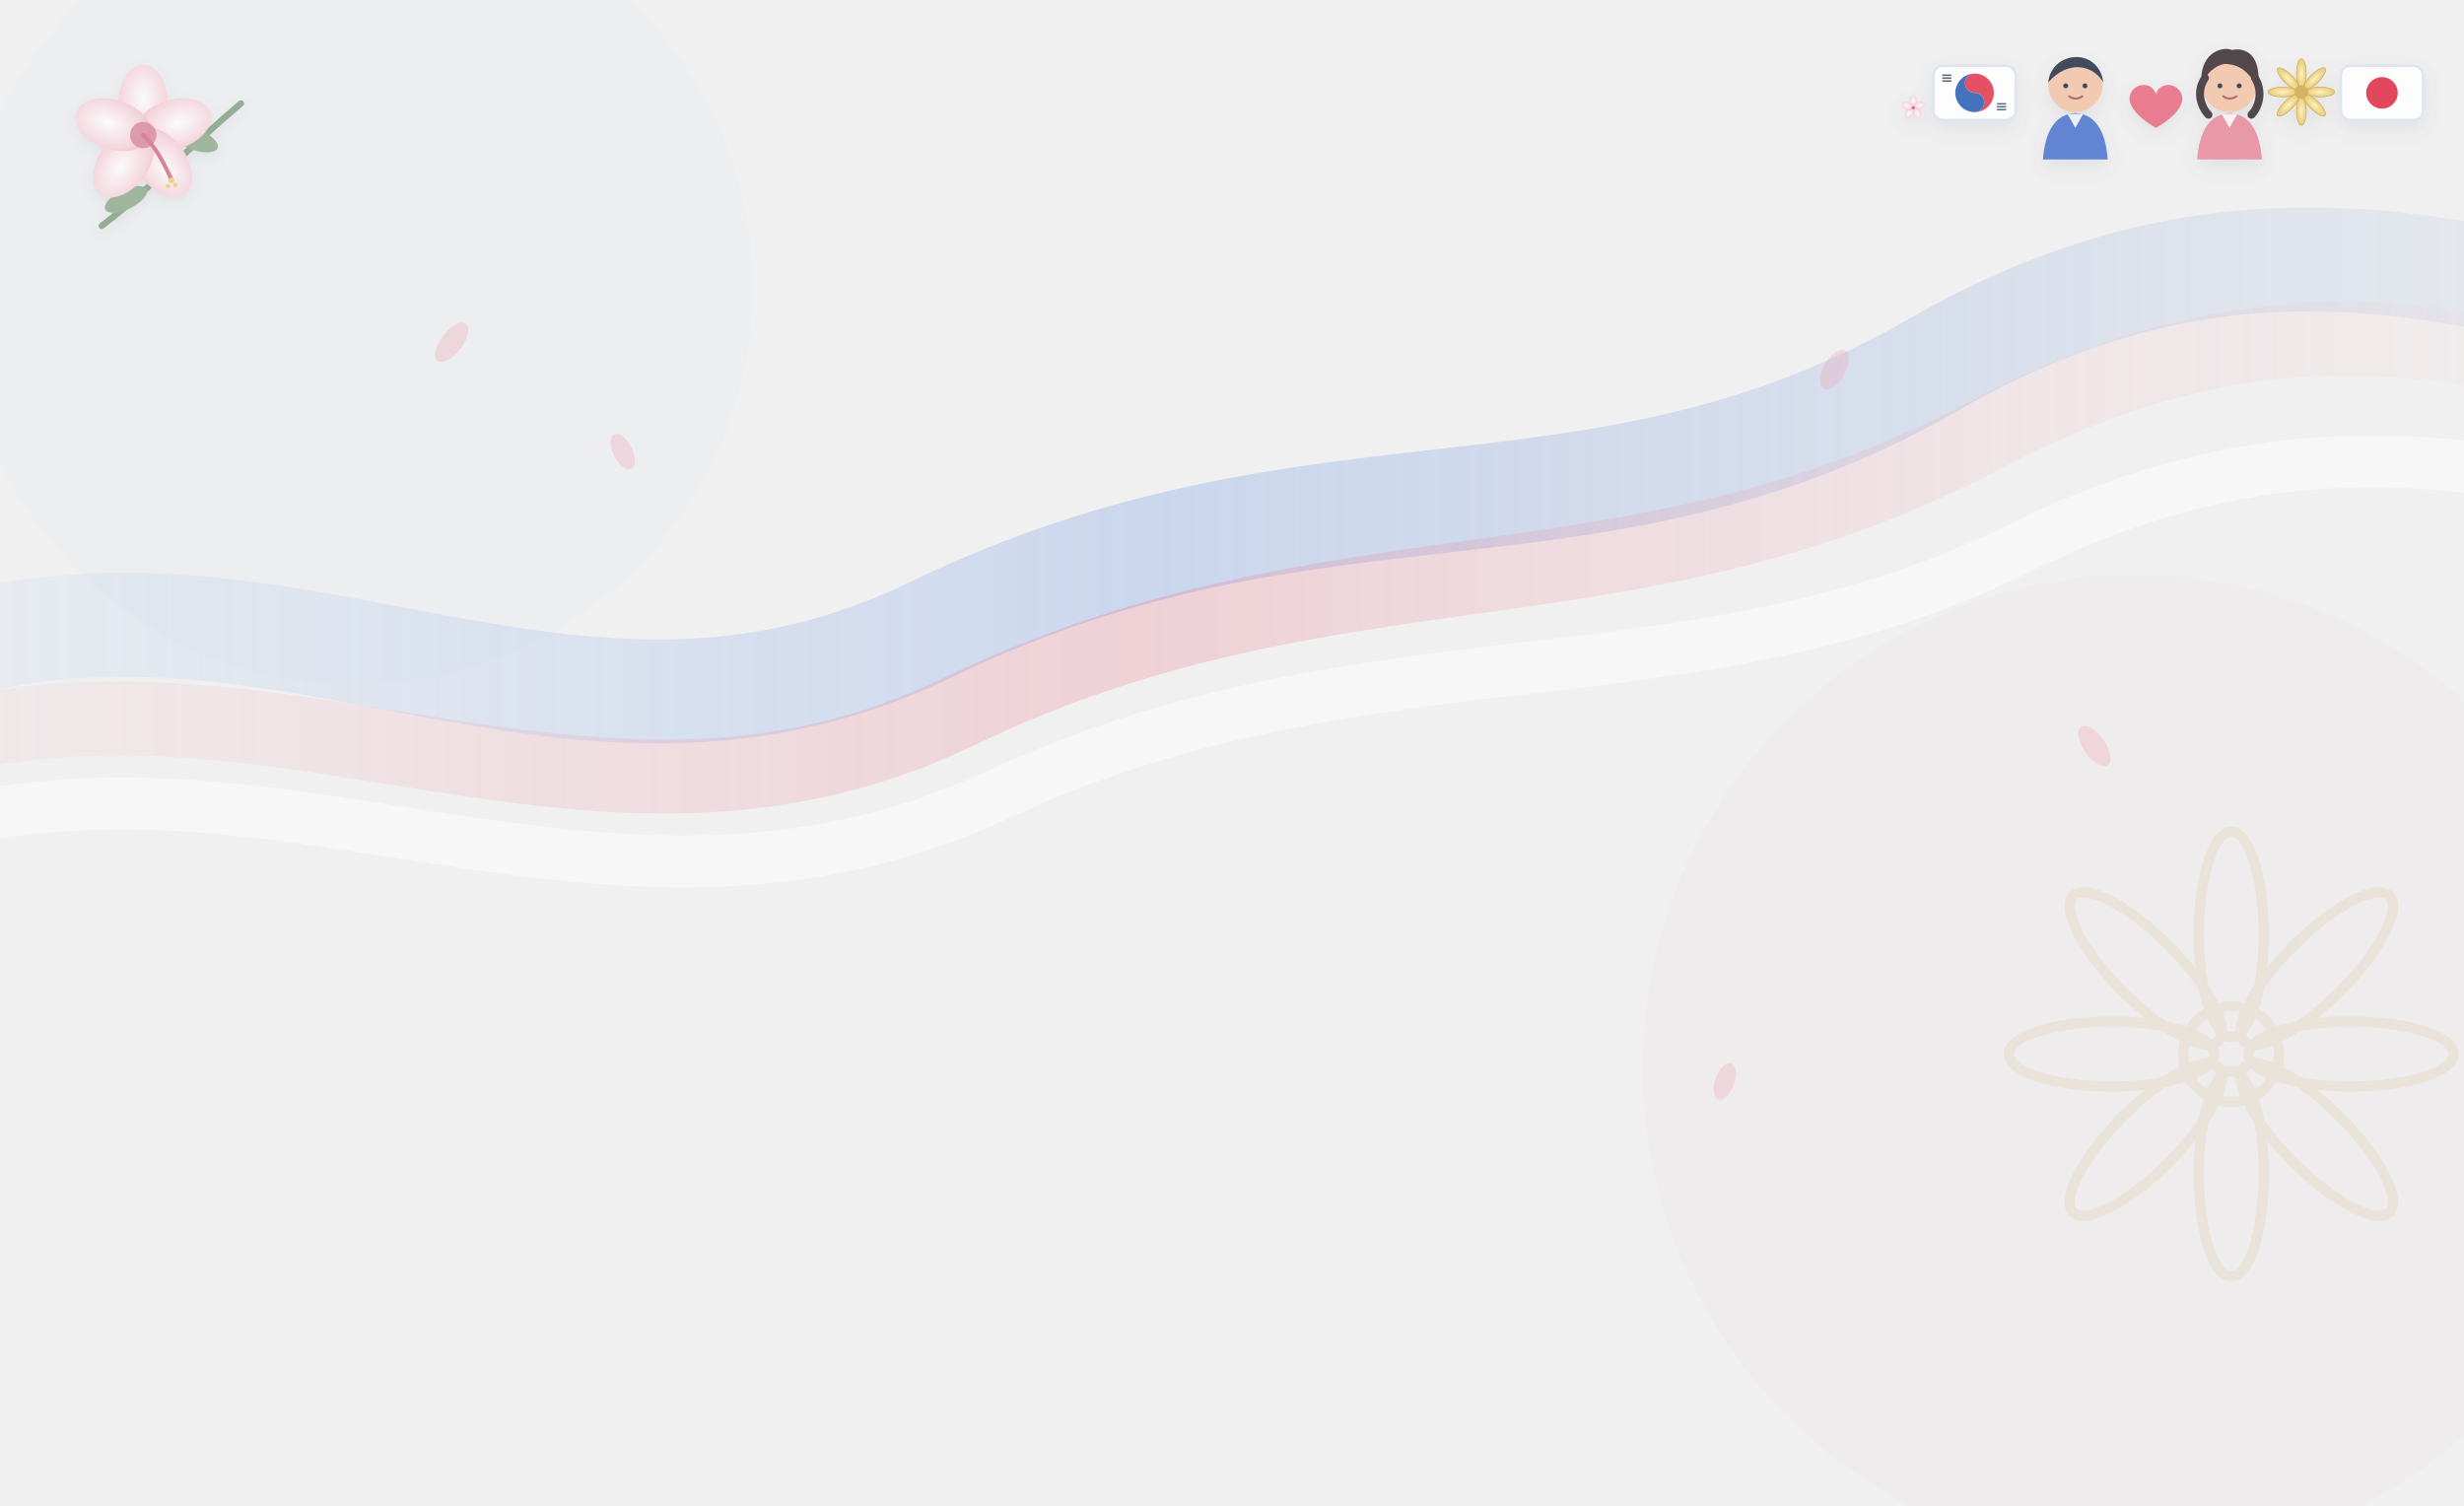
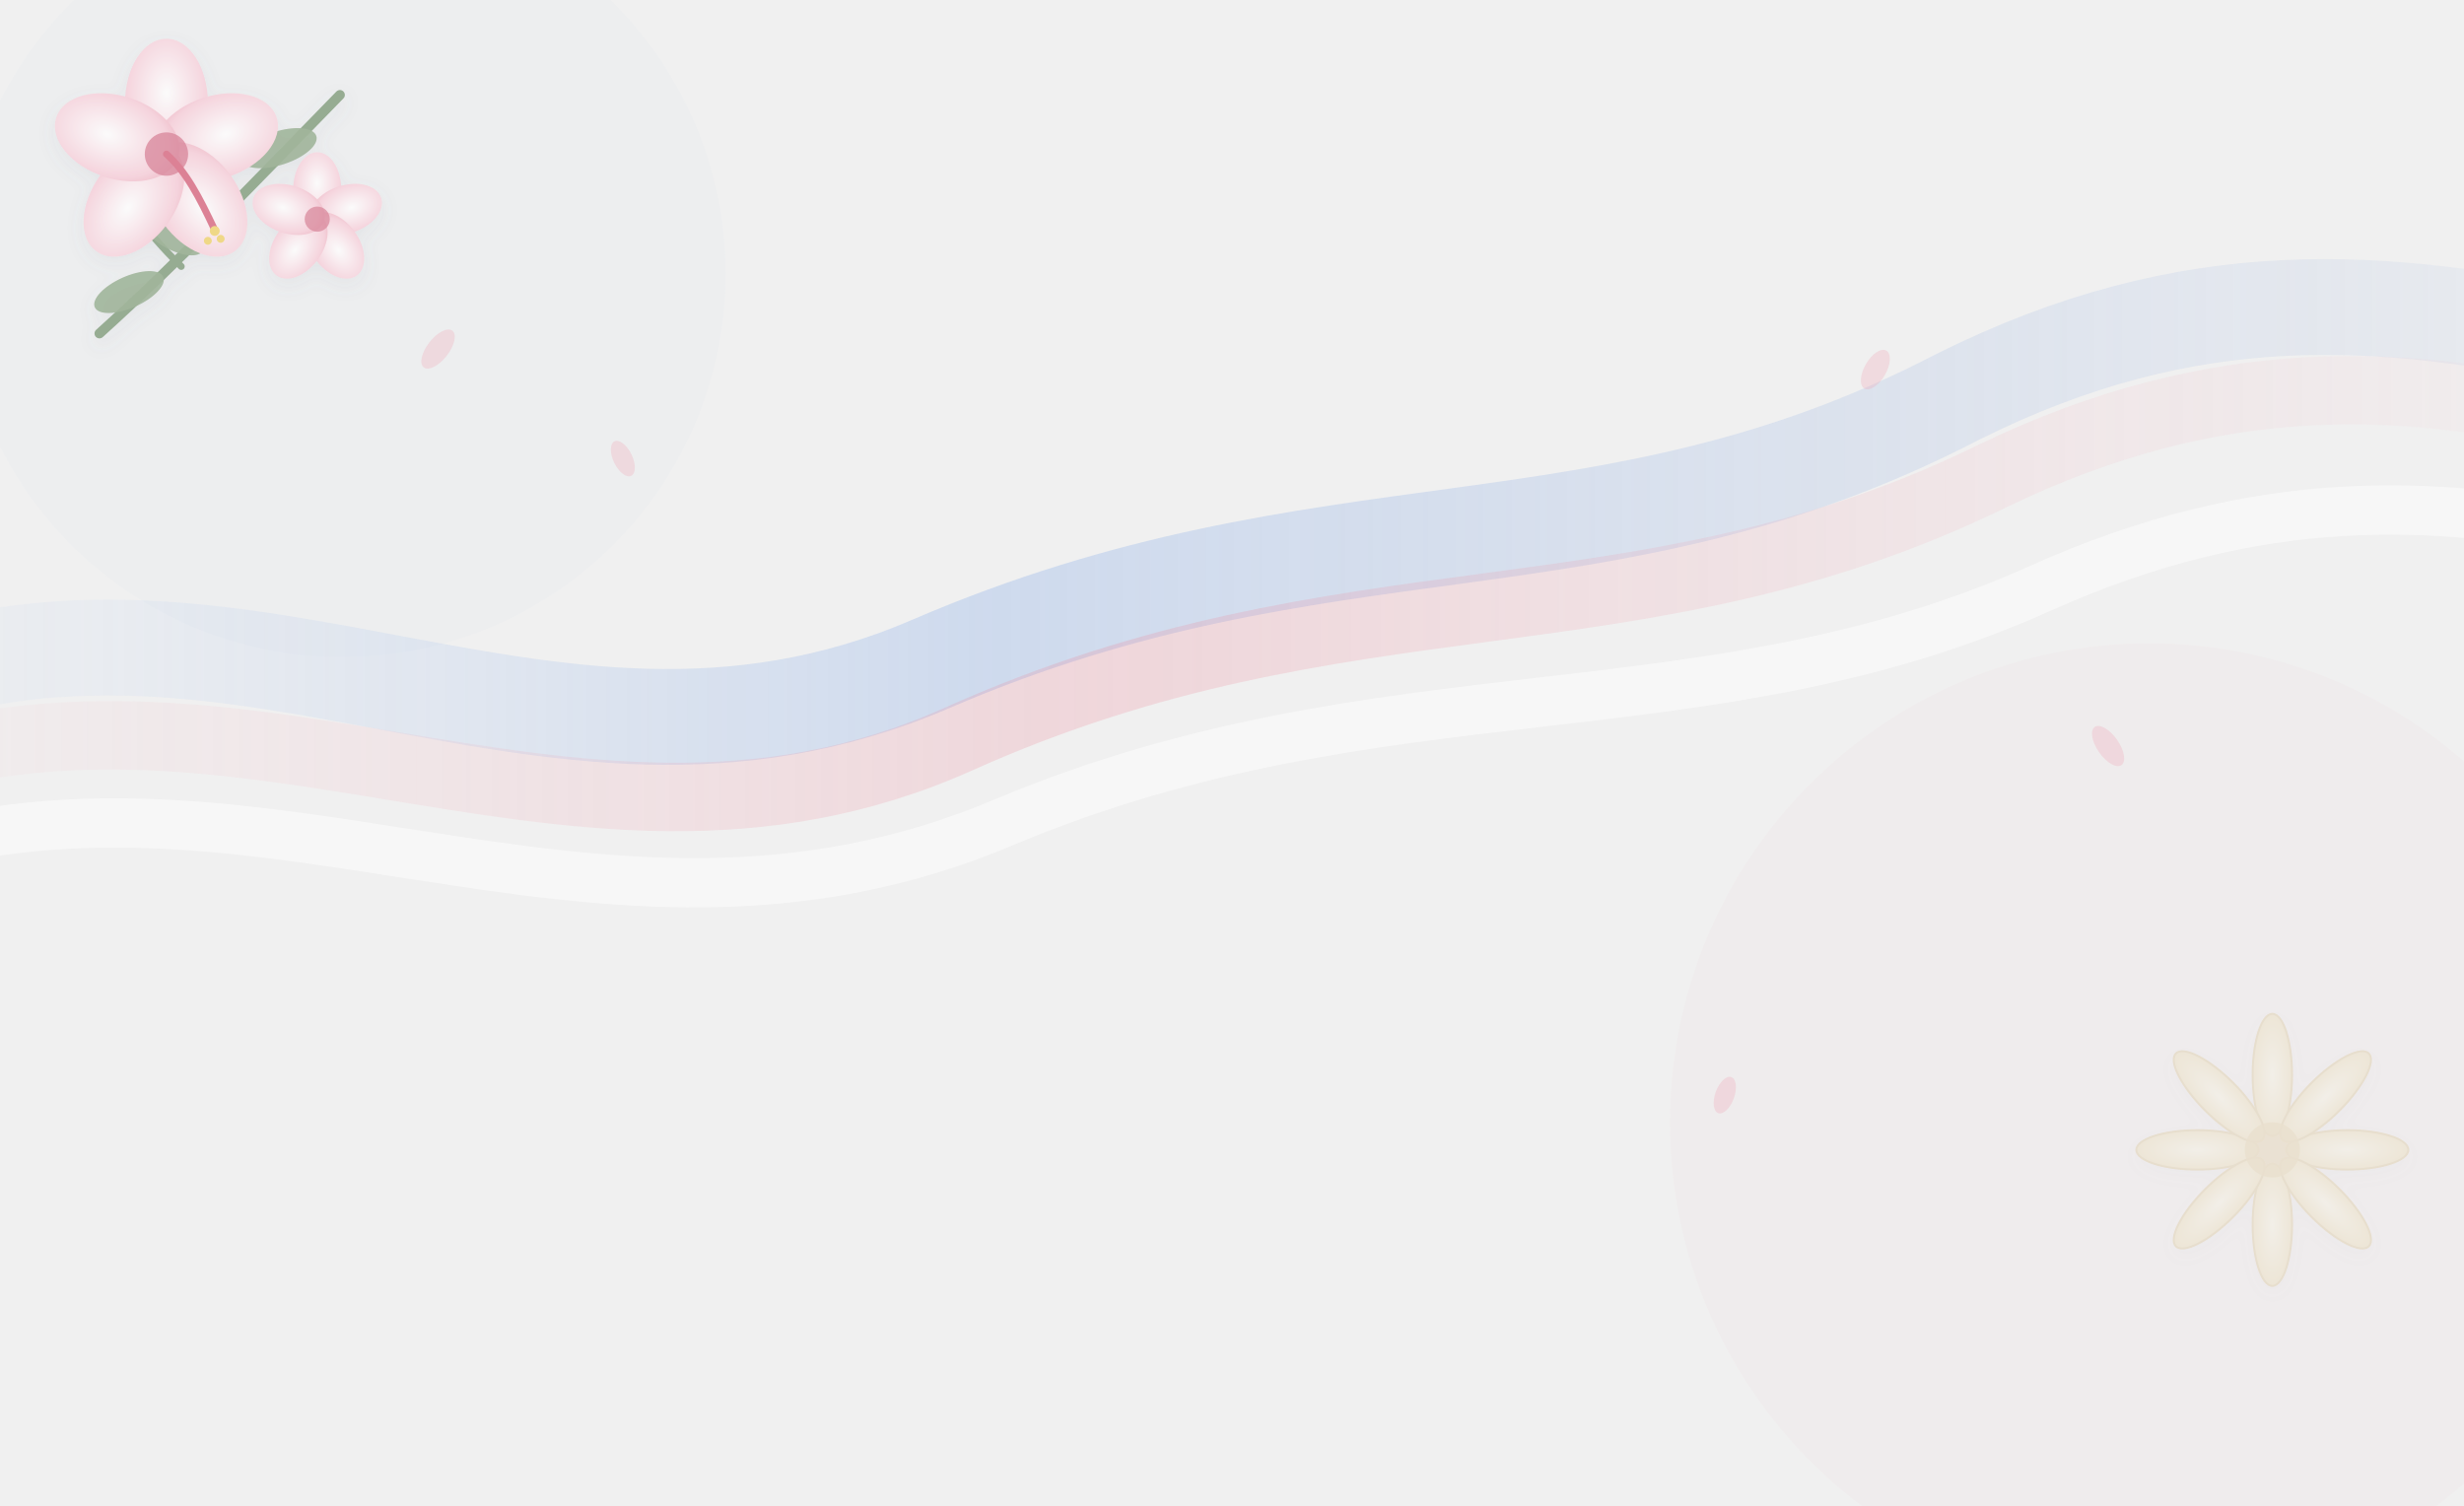
- <svg xmlns="http://www.w3.org/2000/svg" viewBox="0 0 1800 1100" role="img" aria-label="Decorative Korean Japanese couple background">
+ <svg xmlns="http://www.w3.org/2000/svg" viewBox="0 0 1800 1100" role="img" aria-label="Soft Korean Japanese floral background">
  <defs>
    <linearGradient id="blueWave" x1="0" y1="0" x2="1" y2="0">
-       <stop offset="0" stop-color="#9fc2f4" stop-opacity=".08" />
-       <stop offset=".48" stop-color="#6b96e6" stop-opacity=".28" />
-       <stop offset="1" stop-color="#4774ca" stop-opacity=".05" />
+       <stop offset="0" stop-color="#b8d0f5" stop-opacity=".05" />
+       <stop offset=".42" stop-color="#78a2e7" stop-opacity=".28" />
+       <stop offset="1" stop-color="#6c93d9" stop-opacity=".05" />
    </linearGradient>
    <linearGradient id="redWave" x1="0" y1="0" x2="1" y2="0">
-       <stop offset="0" stop-color="#f0a1b0" stop-opacity=".06" />
-       <stop offset=".48" stop-color="#e96e83" stop-opacity=".24" />
-       <stop offset="1" stop-color="#f3a8b5" stop-opacity=".04" />
+       <stop offset="0" stop-color="#f4b7c3" stop-opacity=".04" />
+       <stop offset=".46" stop-color="#ec8496" stop-opacity=".24" />
+       <stop offset="1" stop-color="#f2a9b7" stop-opacity=".04" />
    </linearGradient>
-     <radialGradient id="mugunghwa" cx="50%" cy="42%" r="72%">
+     <radialGradient id="mugu" cx="50%" cy="42%" r="72%">
      <stop offset="0" stop-color="#fff" />
-       <stop offset=".67" stop-color="#f7cbd7" />
+       <stop offset=".68" stop-color="#f7cbd7" />
      <stop offset="1" stop-color="#e997ab" />
    </radialGradient>
    <radialGradient id="kiku" cx="50%" cy="50%" r="70%">
-       <stop offset="0" stop-color="#fff4ba" />
-       <stop offset=".62" stop-color="#eacb73" />
-       <stop offset="1" stop-color="#c79d3c" />
+       <stop offset="0" stop-color="#fff8d2" />
+       <stop offset=".65" stop-color="#e9cf82" />
+       <stop offset="1" stop-color="#caa853" />
    </radialGradient>
-     <filter id="shadow" x="-40%" y="-40%" width="180%" height="180%">
-       <feDropShadow dx="0" dy="8" stdDeviation="10" flood-color="#64748b" flood-opacity=".14" />
+     <filter id="shadow" x="-35%" y="-35%" width="170%" height="170%">
+       <feDropShadow dx="0" dy="7" stdDeviation="9" flood-color="#64748b" flood-opacity=".10" />
    </filter>
  </defs>
-   <circle cx="260" cy="210" r="290" fill="#73a3e6" opacity=".025" />
-   <circle cx="1560" cy="780" r="360" fill="#ec748b" opacity=".03" />
-   <path d="M-130 510 C170 355 390 600 680 460 C965 322 1165 410 1415 265 C1585 168 1730 178 1890 220" fill="none" stroke="url(#blueWave)" stroke-width="76" stroke-linecap="round" />
-   <path d="M-140 575 C160 430 410 660 700 520 C975 388 1190 455 1450 318 C1615 230 1755 235 1890 275" fill="none" stroke="url(#redWave)" stroke-width="54" stroke-linecap="round" />
-   <path d="M-110 625 C175 505 430 720 730 580 C1000 455 1240 520 1480 398 C1640 320 1770 330 1890 356" fill="none" stroke="#fff" stroke-opacity=".44" stroke-width="38" stroke-linecap="round" />
-   <g transform="translate(50 60) scale(.42)" filter="url(#shadow)" opacity=".74">
-     <path d="M58 250 C145 183 218 106 300 37" fill="none" stroke="#789674" stroke-width="11" stroke-linecap="round" />
-     <g fill="#86a27f">
-       <ellipse cx="100" cy="204" rx="40" ry="17" transform="rotate(-26 100 204)" />
-       <ellipse cx="220" cy="100" rx="42" ry="18" transform="rotate(20 220 100)" />
+   <circle cx="250" cy="200" r="280" fill="#78a5e6" opacity=".025" />
+   <circle cx="1570" cy="820" r="350" fill="#eb7b8f" opacity=".03" />
+   <path d="M-130 520 C160 380 390 610 680 485 C970 360 1170 425 1430 290 C1600 205 1740 215 1900 250" fill="none" stroke="url(#blueWave)" stroke-width="70" stroke-linecap="round" />
+   <path d="M-140 585 C155 445 410 670 700 540 C985 412 1195 475 1455 348 C1620 268 1760 275 1900 310" fill="none" stroke="url(#redWave)" stroke-width="50" stroke-linecap="round" />
+   <path d="M-110 635 C180 525 430 730 735 600 C1010 485 1245 540 1490 430 C1650 358 1780 365 1900 390" fill="none" stroke="#fff" stroke-opacity=".48" stroke-width="36" stroke-linecap="round" />
+   <g transform="translate(28 42) scale(.72)" filter="url(#shadow)" opacity=".76">
+     <path d="M62 280 C145 205 220 126 306 38" fill="none" stroke="#7a9775" stroke-width="10" stroke-linecap="round" />
+     <path d="M145 212 C105 173 78 133 57 92" fill="none" stroke="#7a9775" stroke-width="7" stroke-linecap="round" />
+     <g fill="#89a381" opacity=".9">
+       <ellipse cx="92" cy="238" rx="38" ry="16" transform="rotate(-24 92 238)" />
+       <ellipse cx="137" cy="180" rx="34" ry="15" transform="rotate(28 137 180)" />
+       <ellipse cx="244" cy="92" rx="40" ry="17" transform="rotate(-18 244 92)" />
    </g>
-     <g transform="translate(130 92)">
-       <ellipse cy="-54" rx="43" ry="68" fill="url(#mugunghwa)" />
-       <ellipse cx="52" cy="-18" rx="43" ry="68" fill="url(#mugunghwa)" transform="rotate(72 52 -18)" />
-       <ellipse cx="32" cy="48" rx="43" ry="68" fill="url(#mugunghwa)" transform="rotate(144 32 48)" />
-       <ellipse cx="-34" cy="48" rx="43" ry="68" fill="url(#mugunghwa)" transform="rotate(216 -34 48)" />
-       <ellipse cx="-52" cy="-18" rx="43" ry="68" fill="url(#mugunghwa)" transform="rotate(288 -52 -18)" />
-       <circle r="23" fill="#cb5e7a" opacity=".72" />
-       <path d="M0 0 C20 19 34 44 50 79" fill="none" stroke="#d45d77" stroke-width="7" stroke-linecap="round" />
-       <g fill="#efcb60">
-         <circle cx="49" cy="79" r="5" />
-         <circle cx="56" cy="87" r="4" />
-         <circle cx="43" cy="89" r="4" />
+     <g transform="translate(130 98)">
+       <ellipse cy="-52" rx="42" ry="65" fill="url(#mugu)" />
+       <ellipse cx="50" cy="-17" rx="42" ry="65" fill="url(#mugu)" transform="rotate(72 50 -17)" />
+       <ellipse cx="31" cy="46" rx="42" ry="65" fill="url(#mugu)" transform="rotate(144 31 46)" />
+       <ellipse cx="-33" cy="46" rx="42" ry="65" fill="url(#mugu)" transform="rotate(216 -33 46)" />
+       <ellipse cx="-50" cy="-17" rx="42" ry="65" fill="url(#mugu)" transform="rotate(288 -50 -17)" />
+       <circle r="22" fill="#cf607b" opacity=".72" />
+       <path d="M0 0 C20 18 33 43 49 77" fill="none" stroke="#d65f79" stroke-width="7" stroke-linecap="round" />
+       <g fill="#efd166">
+         <circle cx="49" cy="78" r="5" />
+         <circle cx="55" cy="86" r="4" />
+         <circle cx="42" cy="88" r="4" />
      </g>
    </g>
-   </g>
-   <g transform="translate(1390 32) scale(.64)" filter="url(#shadow)" opacity=".88">
-     <g transform="translate(12 73) scale(.18)">
-       <ellipse cy="-38" rx="25" ry="39" fill="url(#mugunghwa)" />
-       <ellipse cx="36" cy="-12" rx="25" ry="39" fill="url(#mugunghwa)" transform="rotate(72 36 -12)" />
-       <ellipse cx="22" cy="31" rx="25" ry="39" fill="url(#mugunghwa)" transform="rotate(144 22 31)" />
-       <ellipse cx="-22" cy="31" rx="25" ry="39" fill="url(#mugunghwa)" transform="rotate(216 -22 31)" />
-       <ellipse cx="-36" cy="-12" rx="25" ry="39" fill="url(#mugunghwa)" transform="rotate(288 -36 -12)" />
-       <circle r="10" fill="#ca5d78" />
-     </g>
-     <g transform="translate(35 25)">
-       <rect width="94" height="62" rx="11" fill="#fff" stroke="#dce4ef" stroke-width="3" />
-       <g transform="translate(47 31) scale(.22)">
-         <path d="M0 -100 A100 100 0 0 1 0 100 A50 50 0 0 0 0 0 A50 50 0 0 1 0 -100Z" fill="#e43b53" />
-         <path d="M0 100 A100 100 0 0 1 0 -100 A50 50 0 0 0 0 0 A50 50 0 0 1 0 100Z" fill="#2f62b6" />
-       </g>
-       <g fill="#26384f" opacity=".82" transform="translate(10 10) scale(.22)">
-         <rect width="48" height="8" rx="2" />
-         <rect y="15" width="48" height="8" rx="2" />
-         <rect y="30" width="48" height="8" rx="2" />
-       </g>
-       <g fill="#26384f" opacity=".82" transform="translate(83 51) rotate(180) scale(.22)">
-         <rect width="48" height="8" rx="2" />
-         <rect y="15" width="48" height="8" rx="2" />
-         <rect y="30" width="48" height="8" rx="2" />
-       </g>
-     </g>
-     <g transform="translate(142 0)">
-       <circle cx="55" cy="47" r="31" fill="#f2c5a9" />
-       <path d="M24 44 C28 8 81 3 87 44 C75 24 47 18 24 44Z" fill="#293548" />
-       <circle cx="44" cy="48" r="2.8" fill="#263447" />
-       <circle cx="66" cy="48" r="2.8" fill="#263447" />
-       <path d="M48 60 Q55 65 63 60" fill="none" stroke="#a85d61" stroke-width="2.4" stroke-linecap="round" />
-       <path d="M18 132 Q22 81 55 79 Q88 81 92 132Z" fill="#4f77cf" />
-       <path d="M46 80 L55 96 L64 80" fill="#fff" opacity=".88" />
-     </g>
-     <path d="M260 57 C266 43 286 44 289 58 C292 44 312 43 318 57 C326 76 289 96 289 96 C289 96 252 76 260 57Z" fill="#e96179" opacity=".9" />
-     <g transform="translate(318 0)">
-       <circle cx="55" cy="47" r="31" fill="#f2c5a9" />
-       <path d="M23 46 C20 13 44 2 58 7 C79 3 92 20 87 52 C78 31 65 23 49 23 C39 25 30 32 23 46Z" fill="#3c3035" />
-       <path d="M27 39 C16 55 23 73 31 81" fill="none" stroke="#3c3035" stroke-width="9" stroke-linecap="round" />
-       <path d="M84 39 C94 55 88 73 80 81" fill="none" stroke="#3c3035" stroke-width="9" stroke-linecap="round" />
-       <circle cx="44" cy="48" r="2.8" fill="#263447" />
-       <circle cx="66" cy="48" r="2.8" fill="#263447" />
-       <path d="M48 60 Q55 65 63 60" fill="none" stroke="#a85d61" stroke-width="2.4" stroke-linecap="round" />
-       <path d="M18 132 Q22 81 55 79 Q88 81 92 132Z" fill="#e88ca1" />
-       <path d="M46 80 L55 96 L64 80" fill="#fff" opacity=".88" />
-     </g>
-     <g transform="translate(455 55) scale(.56)">
-       <g fill="url(#kiku)" stroke="#c79e43" stroke-width="1.2">
-         <ellipse cy="-38" rx="10" ry="30" />
-         <ellipse cy="38" rx="10" ry="30" />
-         <ellipse cx="38" rx="30" ry="10" />
-         <ellipse cx="-38" rx="30" ry="10" />
-         <ellipse cx="27" cy="-27" rx="10" ry="30" transform="rotate(45 27 -27)" />
-         <ellipse cx="-27" cy="27" rx="10" ry="30" transform="rotate(45 -27 27)" />
-         <ellipse cx="-27" cy="-27" rx="10" ry="30" transform="rotate(-45 -27 -27)" />
-         <ellipse cx="27" cy="27" rx="10" ry="30" transform="rotate(-45 27 27)" />
-       </g>
-       <circle r="14" fill="#d3ab4d" />
-     </g>
-     <g transform="translate(500 25)">
-       <rect width="94" height="62" rx="11" fill="#fff" stroke="#dce4ef" stroke-width="3" />
-       <circle cx="47" cy="31" r="18" fill="#df334b" />
+     <g transform="translate(283 164) scale(.58)">
+       <ellipse cy="-52" rx="42" ry="65" fill="url(#mugu)" />
+       <ellipse cx="50" cy="-17" rx="42" ry="65" fill="url(#mugu)" transform="rotate(72 50 -17)" />
+       <ellipse cx="31" cy="46" rx="42" ry="65" fill="url(#mugu)" transform="rotate(144 31 46)" />
+       <ellipse cx="-33" cy="46" rx="42" ry="65" fill="url(#mugu)" transform="rotate(216 -33 46)" />
+       <ellipse cx="-50" cy="-17" rx="42" ry="65" fill="url(#mugu)" transform="rotate(288 -50 -17)" />
+       <circle r="22" fill="#cf607b" opacity=".68" />
    </g>
  </g>
-   <g transform="translate(1630 770) scale(1.25)" opacity=".12">
-     <g fill="none" stroke="#c6a24f" stroke-width="6">
-       <ellipse cy="-70" rx="19" ry="60" />
-       <ellipse cy="70" rx="19" ry="60" />
-       <ellipse cx="70" rx="60" ry="19" />
-       <ellipse cx="-70" rx="60" ry="19" />
-       <ellipse cx="50" cy="-50" rx="19" ry="60" transform="rotate(45 50 -50)" />
-       <ellipse cx="-50" cy="50" rx="19" ry="60" transform="rotate(45 -50 50)" />
-       <ellipse cx="-50" cy="-50" rx="19" ry="60" transform="rotate(-45 -50 -50)" />
-       <ellipse cx="50" cy="50" rx="19" ry="60" transform="rotate(-45 50 50)" />
+   <g transform="translate(1660 840) scale(.72)" opacity=".20" filter="url(#shadow)">
+     <g fill="url(#kiku)" stroke="#c7a34d" stroke-width="2">
+       <ellipse cy="-76" rx="20" ry="62" />
+       <ellipse cy="76" rx="20" ry="62" />
+       <ellipse cx="76" rx="62" ry="20" />
+       <ellipse cx="-76" rx="62" ry="20" />
+       <ellipse cx="54" cy="-54" rx="20" ry="62" transform="rotate(45 54 -54)" />
+       <ellipse cx="-54" cy="54" rx="20" ry="62" transform="rotate(45 -54 54)" />
+       <ellipse cx="-54" cy="-54" rx="20" ry="62" transform="rotate(-45 -54 -54)" />
+       <ellipse cx="54" cy="54" rx="20" ry="62" transform="rotate(-45 54 54)" />
    </g>
-     <circle r="28" fill="none" stroke="#c6a24f" stroke-width="6" />
+     <circle r="28" fill="#d3ae50" opacity=".8" />
  </g>
-   <g fill="#efa2b2" opacity=".30">
-     <ellipse cx="330" cy="250" rx="8" ry="17" transform="rotate(38 330 250)" />
-     <ellipse cx="455" cy="330" rx="7" ry="14" transform="rotate(-26 455 330)" />
-     <ellipse cx="1340" cy="270" rx="8" ry="16" transform="rotate(30 1340 270)" />
-     <ellipse cx="1530" cy="545" rx="8" ry="17" transform="rotate(-35 1530 545)" />
-     <ellipse cx="1260" cy="790" rx="7" ry="14" transform="rotate(20 1260 790)" />
+   <g fill="#efa2b2" opacity=".28">
+     <ellipse cx="320" cy="255" rx="8" ry="17" transform="rotate(38 320 255)" />
+     <ellipse cx="455" cy="335" rx="7" ry="14" transform="rotate(-26 455 335)" />
+     <ellipse cx="1370" cy="270" rx="8" ry="16" transform="rotate(30 1370 270)" />
+     <ellipse cx="1540" cy="545" rx="8" ry="17" transform="rotate(-35 1540 545)" />
+     <ellipse cx="1260" cy="800" rx="7" ry="14" transform="rotate(20 1260 800)" />
  </g>
</svg>
